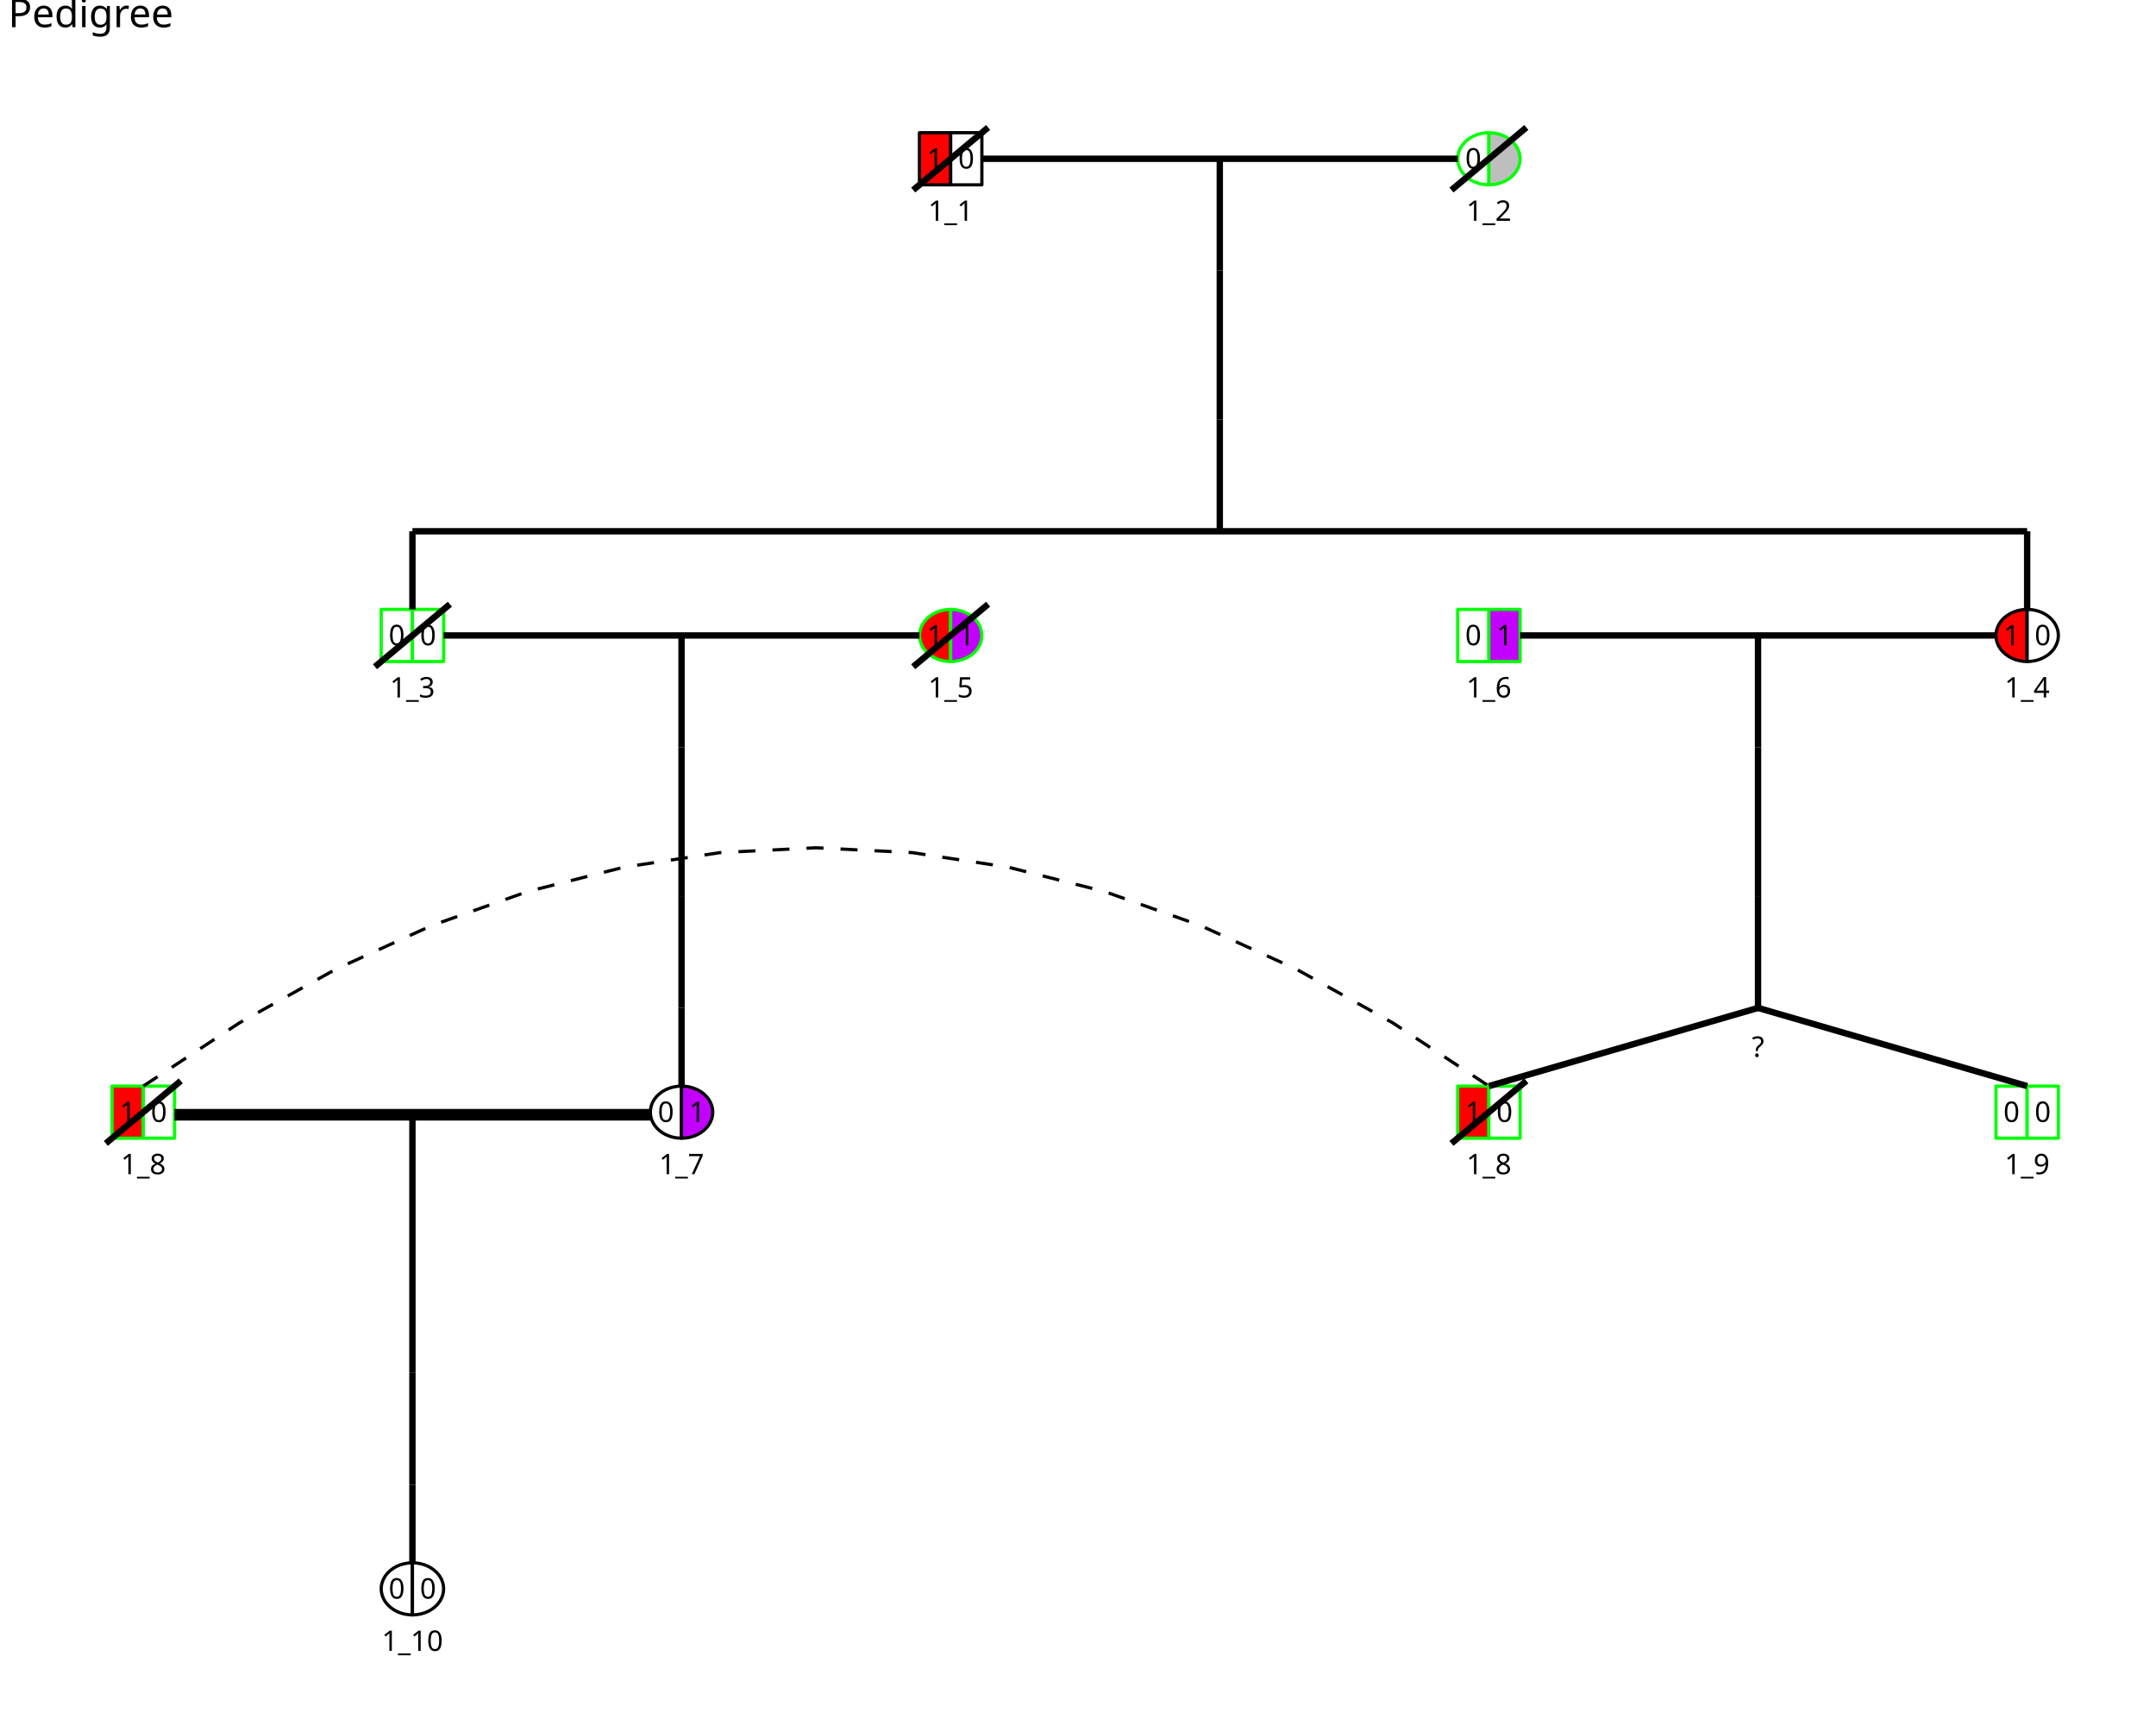
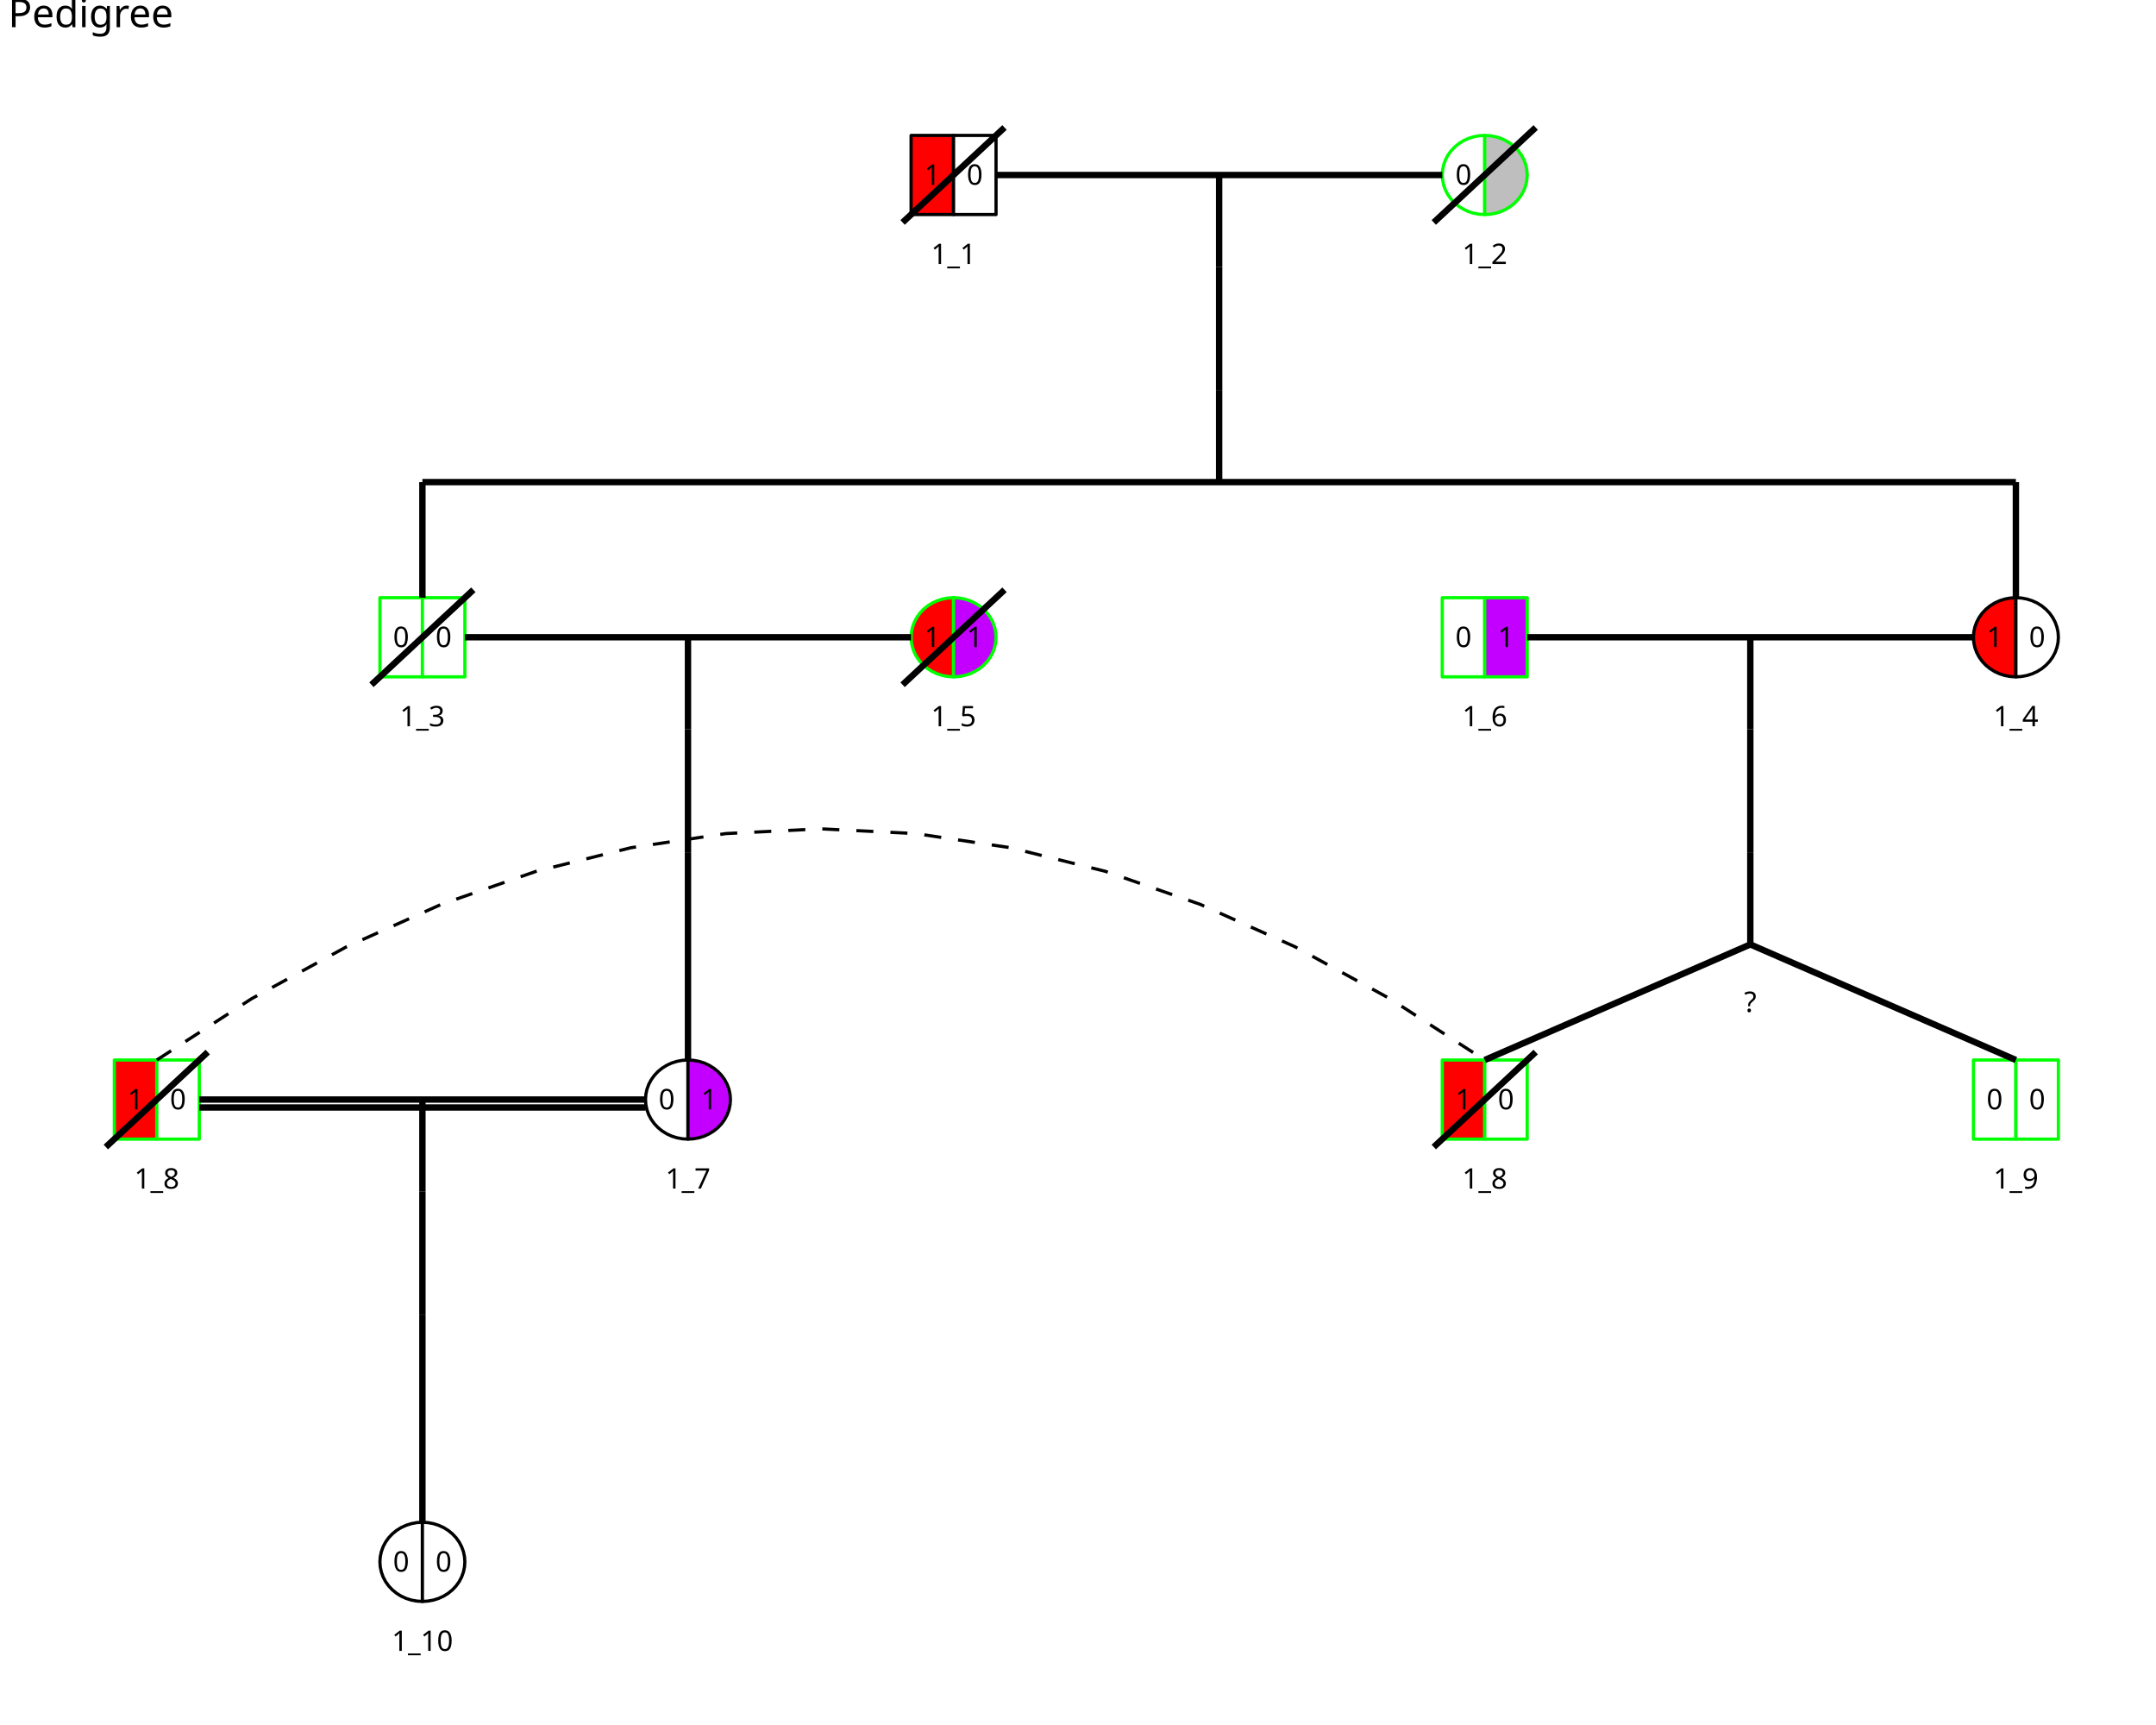
<svg xmlns="http://www.w3.org/2000/svg" class="svglite" data-engine-version="2.0" width="720.00pt" height="576.00pt" viewBox="0 0 720.00 576.00">
  <defs>
    <style type="text/css">
    .svglite line, .svglite polyline, .svglite polygon, .svglite path, .svglite rect, .svglite circle {
      fill: none;
      stroke: #000000;
      stroke-linecap: round;
      stroke-linejoin: round;
      stroke-miterlimit: 10.00;
    }
  </style>
  </defs>
  <rect width="100%" height="100%" style="stroke: none; fill: #FFFFFF;" />
  <defs>
    <clipPath id="cpMC4wMHw3MjAuMDB8MC4wMHw1NzYuMDA=">
      <rect x="0.00" y="0.00" width="720.00" height="576.00" />
    </clipPath>
  </defs>
  <g clip-path="url(#cpMC4wMHw3MjAuMDB8MC4wMHw1NzYuMDA=)">
    <rect x="0.00" y="0.00" width="720.00" height="576.00" style="stroke-width: 1.07; stroke: #FFFFFF; fill: #FFFFFF;" />
  </g>
  <defs>
    <clipPath id="cpMi43NHw3MjAuMDB8MTcuMzB8NTczLjI2">
      <rect x="2.74" y="17.30" width="717.26" height="555.96" />
    </clipPath>
  </defs>
  <g clip-path="url(#cpMi43NHw3MjAuMDB8MTcuMzB8NTczLjI2)">
    <rect x="2.74" y="17.30" width="717.26" height="555.96" style="stroke-width: 1.07; stroke: none;" />
-     <polygon points="317.48,53.02 317.48,44.31 307.05,44.31 307.05,61.72 317.48,61.72 " style="stroke-width: 1.07; stroke-linecap: butt; fill: #FF0000;" />
-     <polygon points="137.73,212.19 137.73,203.49 127.30,203.49 127.30,220.89 137.73,220.89 " style="stroke-width: 1.07; stroke: #00FF00; stroke-linecap: butt; fill: #FFFFFF;" />
-     <polygon points="47.85,371.36 47.85,362.66 37.43,362.66 37.43,380.06 47.85,380.06 " style="stroke-width: 1.07; stroke: #00FF00; stroke-linecap: butt; fill: #FF0000;" />
-     <polygon points="137.73,530.54 137.73,521.84 136.37,521.91 135.03,522.14 133.74,522.50 132.51,523.00 131.38,523.64 130.36,524.39 129.46,525.24 128.70,526.19 128.10,527.21 127.66,528.29 127.39,529.40 127.30,530.54 127.39,531.67 127.66,532.79 128.10,533.87 128.70,534.89 129.46,535.84 130.36,536.69 131.38,537.44 132.51,538.07 133.74,538.58 135.03,538.94 136.37,539.16 137.73,539.24 " style="stroke-width: 1.07; stroke-linecap: butt; fill: #FFFFFF;" />
-     <polygon points="497.22,53.02 497.22,44.31 495.86,44.39 494.53,44.61 493.23,44.98 492.01,45.48 490.88,46.11 489.85,46.86 488.95,47.72 488.20,48.66 487.59,49.69 487.15,50.76 486.89,51.88 486.80,53.02 486.89,54.15 487.15,55.27 487.59,56.34 488.20,57.37 488.95,58.31 489.85,59.17 490.88,59.92 492.01,60.55 493.23,61.05 494.53,61.42 495.86,61.64 497.22,61.72 " style="stroke-width: 1.07; stroke: #00FF00; stroke-linecap: butt; fill: #FFFFFF;" />
-     <polygon points="317.48,212.19 317.48,203.49 316.11,203.56 314.78,203.79 313.49,204.15 312.26,204.66 311.13,205.29 310.10,206.04 309.20,206.89 308.45,207.84 307.84,208.86 307.41,209.94 307.14,211.05 307.05,212.19 307.14,213.33 307.41,214.44 307.84,215.52 308.45,216.54 309.20,217.49 310.10,218.34 311.13,219.09 312.26,219.72 313.49,220.23 314.78,220.59 316.11,220.82 317.48,220.89 " style="stroke-width: 1.07; stroke: #00FF00; stroke-linecap: butt; fill: #FF0000;" />
-     <polygon points="227.60,371.36 227.60,362.66 226.24,362.74 224.90,362.96 223.61,363.33 222.39,363.83 221.25,364.46 220.23,365.21 219.33,366.07 218.57,367.01 217.97,368.03 217.53,369.11 217.27,370.23 217.18,371.36 217.27,372.50 217.53,373.62 217.97,374.69 218.57,375.71 219.33,376.66 220.23,377.52 221.25,378.27 222.39,378.90 223.61,379.40 224.90,379.77 226.24,379.99 227.60,380.06 " style="stroke-width: 1.07; stroke-linecap: butt; fill: #FFFFFF;" />
-     <polygon points="497.22,212.19 497.22,203.49 486.80,203.49 486.80,220.89 497.22,220.89 " style="stroke-width: 1.07; stroke: #00FF00; stroke-linecap: butt; fill: #FFFFFF;" />
-     <polygon points="497.22,371.36 497.22,362.66 486.80,362.66 486.80,380.06 497.22,380.06 " style="stroke-width: 1.07; stroke: #00FF00; stroke-linecap: butt; fill: #FF0000;" />
-     <polygon points="676.97,212.19 676.97,203.49 675.61,203.56 674.27,203.79 672.98,204.15 671.76,204.66 670.63,205.29 669.60,206.04 668.70,206.89 667.94,207.84 667.34,208.86 666.90,209.94 666.64,211.05 666.55,212.19 666.64,213.33 666.90,214.44 667.34,215.52 667.94,216.54 668.70,217.49 669.60,218.34 670.63,219.09 671.76,219.72 672.98,220.23 674.27,220.59 675.61,220.82 676.97,220.89 " style="stroke-width: 1.07; stroke-linecap: butt; fill: #FF0000;" />
-     <polygon points="676.97,371.36 676.97,362.66 666.55,362.66 666.55,380.06 676.97,380.06 " style="stroke-width: 1.07; stroke: #00FF00; stroke-linecap: butt; fill: #FFFFFF;" />
-     <polygon points="317.48,53.02 317.48,61.72 327.90,61.72 327.90,44.31 317.48,44.31 " style="stroke-width: 1.07; stroke-linecap: butt; fill: #FFFFFF;" />
-     <polygon points="137.73,212.19 137.73,220.89 148.15,220.89 148.15,203.49 137.73,203.49 " style="stroke-width: 1.07; stroke: #00FF00; stroke-linecap: butt; fill: #FFFFFF;" />
-     <polygon points="47.85,371.36 47.85,380.06 58.28,380.06 58.28,362.66 47.85,362.66 " style="stroke-width: 1.07; stroke: #00FF00; stroke-linecap: butt; fill: #FFFFFF;" />
-     <polygon points="137.73,530.54 137.73,539.24 139.09,539.16 140.43,538.94 141.72,538.58 142.94,538.07 144.07,537.44 145.10,536.69 146.00,535.84 146.76,534.89 147.36,533.87 147.80,532.79 148.06,531.67 148.15,530.54 148.06,529.40 147.80,528.29 147.36,527.21 146.76,526.19 146.00,525.24 145.10,524.39 144.07,523.64 142.94,523.00 141.72,522.50 140.43,522.14 139.09,521.91 137.73,521.84 " style="stroke-width: 1.07; stroke-linecap: butt; fill: #FFFFFF;" />
-     <polygon points="497.22,53.02 497.22,61.72 498.58,61.64 499.92,61.42 501.21,61.05 502.44,60.55 503.57,59.92 504.60,59.17 505.49,58.31 506.25,57.37 506.86,56.34 507.29,55.27 507.56,54.15 507.65,53.02 507.56,51.88 507.29,50.76 506.86,49.69 506.25,48.66 505.49,47.72 504.60,46.86 503.57,46.11 502.44,45.48 501.21,44.98 499.92,44.61 498.58,44.39 497.22,44.31 " style="stroke-width: 1.07; stroke: #00FF00; stroke-linecap: butt; fill: #BEBEBE;" />
-     <polygon points="317.48,212.19 317.48,220.89 318.84,220.82 320.17,220.59 321.46,220.23 322.69,219.72 323.82,219.09 324.85,218.34 325.75,217.49 326.50,216.54 327.11,215.52 327.55,214.44 327.81,213.33 327.90,212.19 327.81,211.05 327.55,209.94 327.11,208.86 326.50,207.84 325.75,206.89 324.85,206.04 323.82,205.29 322.69,204.66 321.46,204.15 320.17,203.79 318.84,203.56 317.48,203.49 " style="stroke-width: 1.07; stroke: #00FF00; stroke-linecap: butt; fill: #C300FF;" />
-     <polygon points="227.60,371.36 227.60,380.06 228.96,379.99 230.30,379.77 231.59,379.40 232.81,378.90 233.95,378.27 234.97,377.52 235.87,376.66 236.63,375.71 237.23,374.69 237.67,373.62 237.94,372.50 238.03,371.36 237.94,370.23 237.67,369.11 237.23,368.03 236.63,367.01 235.87,366.07 234.97,365.21 233.95,364.46 232.81,363.83 231.59,363.33 230.30,362.96 228.96,362.74 227.60,362.66 " style="stroke-width: 1.07; stroke-linecap: butt; fill: #C300FF;" />
-     <polygon points="497.22,212.19 497.22,220.89 507.65,220.89 507.65,203.49 497.22,203.49 " style="stroke-width: 1.07; stroke: #00FF00; stroke-linecap: butt; fill: #C300FF;" />
-     <polygon points="497.22,371.36 497.22,380.06 507.65,380.06 507.65,362.66 497.22,362.66 " style="stroke-width: 1.07; stroke: #00FF00; stroke-linecap: butt; fill: #FFFFFF;" />
-     <polygon points="676.97,212.19 676.97,220.89 678.33,220.82 679.67,220.59 680.96,220.23 682.18,219.72 683.32,219.09 684.34,218.34 685.24,217.49 686.00,216.54 686.60,215.52 687.04,214.44 687.31,213.33 687.40,212.19 687.31,211.05 687.04,209.94 686.60,208.86 686.00,207.84 685.24,206.89 684.34,206.04 683.32,205.29 682.18,204.66 680.96,204.15 679.67,203.79 678.33,203.56 676.97,203.49 " style="stroke-width: 1.07; stroke-linecap: butt; fill: #FFFFFF;" />
-     <polygon points="676.97,371.36 676.97,380.06 687.40,380.06 687.40,362.66 676.97,362.66 " style="stroke-width: 1.07; stroke: #00FF00; stroke-linecap: butt; fill: #FFFFFF;" />
-     <text x="312.26" y="56.28" text-anchor="middle" style="font-size: 9.48px; font-family: sans;" textLength="5.28px" lengthAdjust="spacingAndGlyphs">1</text>
-     <text x="132.51" y="215.45" text-anchor="middle" style="font-size: 9.48px; font-family: sans;" textLength="5.28px" lengthAdjust="spacingAndGlyphs">0</text>
-     <text x="42.64" y="374.63" text-anchor="middle" style="font-size: 9.48px; font-family: sans;" textLength="5.28px" lengthAdjust="spacingAndGlyphs">1</text>
-     <text x="132.51" y="533.80" text-anchor="middle" style="font-size: 9.48px; font-family: sans;" textLength="5.28px" lengthAdjust="spacingAndGlyphs">0</text>
-     <text x="492.01" y="56.28" text-anchor="middle" style="font-size: 9.48px; font-family: sans;" textLength="5.28px" lengthAdjust="spacingAndGlyphs">0</text>
-     <text x="312.26" y="215.45" text-anchor="middle" style="font-size: 9.48px; font-family: sans;" textLength="5.28px" lengthAdjust="spacingAndGlyphs">1</text>
-     <text x="222.39" y="374.63" text-anchor="middle" style="font-size: 9.48px; font-family: sans;" textLength="5.28px" lengthAdjust="spacingAndGlyphs">0</text>
-     <text x="492.01" y="215.45" text-anchor="middle" style="font-size: 9.48px; font-family: sans;" textLength="5.28px" lengthAdjust="spacingAndGlyphs">0</text>
-     <text x="492.01" y="374.63" text-anchor="middle" style="font-size: 9.48px; font-family: sans;" textLength="5.28px" lengthAdjust="spacingAndGlyphs">1</text>
-     <text x="671.76" y="215.45" text-anchor="middle" style="font-size: 9.48px; font-family: sans;" textLength="5.28px" lengthAdjust="spacingAndGlyphs">1</text>
-     <text x="671.76" y="374.63" text-anchor="middle" style="font-size: 9.48px; font-family: sans;" textLength="5.28px" lengthAdjust="spacingAndGlyphs">0</text>
-     <text x="322.69" y="56.28" text-anchor="middle" style="font-size: 9.48px; font-family: sans;" textLength="5.28px" lengthAdjust="spacingAndGlyphs">0</text>
-     <text x="142.94" y="215.45" text-anchor="middle" style="font-size: 9.48px; font-family: sans;" textLength="5.28px" lengthAdjust="spacingAndGlyphs">0</text>
-     <text x="53.07" y="374.63" text-anchor="middle" style="font-size: 9.48px; font-family: sans;" textLength="5.28px" lengthAdjust="spacingAndGlyphs">0</text>
-     <text x="142.94" y="533.80" text-anchor="middle" style="font-size: 9.48px; font-family: sans;" textLength="5.28px" lengthAdjust="spacingAndGlyphs">0</text>
-     <text x="322.69" y="215.45" text-anchor="middle" style="font-size: 9.48px; font-family: sans;" textLength="5.28px" lengthAdjust="spacingAndGlyphs">1</text>
-     <text x="232.81" y="374.63" text-anchor="middle" style="font-size: 9.48px; font-family: sans;" textLength="5.28px" lengthAdjust="spacingAndGlyphs">1</text>
-     <text x="502.44" y="215.45" text-anchor="middle" style="font-size: 9.48px; font-family: sans;" textLength="5.28px" lengthAdjust="spacingAndGlyphs">1</text>
-     <text x="502.44" y="374.63" text-anchor="middle" style="font-size: 9.48px; font-family: sans;" textLength="5.28px" lengthAdjust="spacingAndGlyphs">0</text>
-     <text x="682.18" y="215.45" text-anchor="middle" style="font-size: 9.48px; font-family: sans;" textLength="5.28px" lengthAdjust="spacingAndGlyphs">0</text>
-     <text x="682.18" y="374.63" text-anchor="middle" style="font-size: 9.48px; font-family: sans;" textLength="5.28px" lengthAdjust="spacingAndGlyphs">0</text>
-     <text x="317.48" y="73.73" text-anchor="middle" style="font-size: 9.48px; font-family: sans;" textLength="15.83px" lengthAdjust="spacingAndGlyphs">1_1</text>
-     <text x="137.73" y="232.90" text-anchor="middle" style="font-size: 9.48px; font-family: sans;" textLength="15.83px" lengthAdjust="spacingAndGlyphs">1_3</text>
-     <text x="47.85" y="392.08" text-anchor="middle" style="font-size: 9.48px; font-family: sans;" textLength="15.83px" lengthAdjust="spacingAndGlyphs">1_8</text>
-     <text x="137.73" y="551.25" text-anchor="middle" style="font-size: 9.48px; font-family: sans;" textLength="21.10px" lengthAdjust="spacingAndGlyphs">1_10</text>
-     <text x="497.22" y="73.73" text-anchor="middle" style="font-size: 9.48px; font-family: sans;" textLength="15.83px" lengthAdjust="spacingAndGlyphs">1_2</text>
-     <text x="317.48" y="232.90" text-anchor="middle" style="font-size: 9.48px; font-family: sans;" textLength="15.83px" lengthAdjust="spacingAndGlyphs">1_5</text>
-     <text x="227.60" y="392.08" text-anchor="middle" style="font-size: 9.48px; font-family: sans;" textLength="15.83px" lengthAdjust="spacingAndGlyphs">1_7</text>
-     <text x="497.22" y="232.90" text-anchor="middle" style="font-size: 9.48px; font-family: sans;" textLength="15.83px" lengthAdjust="spacingAndGlyphs">1_6</text>
-     <text x="497.22" y="392.08" text-anchor="middle" style="font-size: 9.48px; font-family: sans;" textLength="15.83px" lengthAdjust="spacingAndGlyphs">1_8</text>
-     <text x="676.97" y="232.90" text-anchor="middle" style="font-size: 9.48px; font-family: sans;" textLength="15.83px" lengthAdjust="spacingAndGlyphs">1_4</text>
-     <text x="676.97" y="392.08" text-anchor="middle" style="font-size: 9.48px; font-family: sans;" textLength="15.83px" lengthAdjust="spacingAndGlyphs">1_9</text>
-     <text x="587.10" y="352.88" text-anchor="middle" style="font-size: 9.48px; font-family: sans;" textLength="5.28px" lengthAdjust="spacingAndGlyphs">?</text>
-     <line x1="304.96" y1="63.46" x2="329.99" y2="42.57" style="stroke-width: 2.13; stroke-linecap: butt;" />
-     <line x1="125.22" y1="222.63" x2="150.24" y2="201.75" style="stroke-width: 2.13; stroke-linecap: butt;" />
-     <line x1="35.34" y1="381.80" x2="60.36" y2="360.92" style="stroke-width: 2.13; stroke-linecap: butt;" />
-     <line x1="484.71" y1="63.46" x2="509.73" y2="42.57" style="stroke-width: 2.13; stroke-linecap: butt;" />
-     <line x1="304.96" y1="222.63" x2="329.99" y2="201.75" style="stroke-width: 2.13; stroke-linecap: butt;" />
-     <line x1="484.71" y1="381.80" x2="509.73" y2="360.92" style="stroke-width: 2.13; stroke-linecap: butt;" />
-     <line x1="327.90" y1="53.02" x2="486.80" y2="53.02" style="stroke-width: 2.13; stroke-linecap: butt;" />
-     <line x1="148.15" y1="212.19" x2="307.05" y2="212.19" style="stroke-width: 2.13; stroke-linecap: butt;" />
-     <line x1="58.28" y1="371.36" x2="217.18" y2="371.36" style="stroke-width: 2.13; stroke-linecap: butt;" />
-     <line x1="507.65" y1="212.19" x2="666.55" y2="212.19" style="stroke-width: 2.13; stroke-linecap: butt;" />
-     <line x1="58.28" y1="373.10" x2="217.18" y2="373.10" style="stroke-width: 2.13; stroke-linecap: butt;" />
-     <line x1="137.73" y1="203.49" x2="137.73" y2="177.39" style="stroke-width: 2.13; stroke-linecap: butt;" />
-     <line x1="676.97" y1="203.49" x2="676.97" y2="177.39" style="stroke-width: 2.13; stroke-linecap: butt;" />
-     <line x1="137.73" y1="177.39" x2="676.97" y2="177.39" style="stroke-width: 2.13; stroke-linecap: butt;" />
-     <line x1="407.35" y1="177.39" x2="407.35" y2="140.08" style="stroke-width: 2.13; stroke-linecap: butt;" />
-     <line x1="407.35" y1="140.08" x2="407.35" y2="90.33" style="stroke-width: 2.13; stroke-linecap: butt;" />
-     <line x1="407.35" y1="90.33" x2="407.35" y2="53.02" style="stroke-width: 2.13; stroke-linecap: butt;" />
-     <line x1="227.60" y1="362.66" x2="227.60" y2="336.56" style="stroke-width: 2.13; stroke-linecap: butt;" />
-     <line x1="227.60" y1="336.56" x2="227.60" y2="336.56" style="stroke-width: 2.13; stroke-linecap: butt;" />
-     <line x1="227.60" y1="336.56" x2="227.60" y2="299.25" style="stroke-width: 2.13; stroke-linecap: butt;" />
-     <line x1="227.60" y1="299.25" x2="227.60" y2="249.50" style="stroke-width: 2.13; stroke-linecap: butt;" />
-     <line x1="227.60" y1="249.50" x2="227.60" y2="212.19" style="stroke-width: 2.13; stroke-linecap: butt;" />
-     <line x1="497.22" y1="362.66" x2="587.10" y2="336.56" style="stroke-width: 2.13; stroke-linecap: butt;" />
-     <line x1="676.97" y1="362.66" x2="587.10" y2="336.56" style="stroke-width: 2.13; stroke-linecap: butt;" />
-     <line x1="587.10" y1="336.56" x2="587.10" y2="336.56" style="stroke-width: 2.13; stroke-linecap: butt;" />
-     <line x1="587.10" y1="336.56" x2="587.10" y2="299.25" style="stroke-width: 2.13; stroke-linecap: butt;" />
-     <line x1="587.10" y1="299.25" x2="587.10" y2="249.50" style="stroke-width: 2.13; stroke-linecap: butt;" />
-     <line x1="587.10" y1="249.50" x2="587.10" y2="212.19" style="stroke-width: 2.13; stroke-linecap: butt;" />
-     <line x1="137.73" y1="521.84" x2="137.73" y2="495.74" style="stroke-width: 2.13; stroke-linecap: butt;" />
-     <line x1="137.73" y1="495.74" x2="137.73" y2="495.74" style="stroke-width: 2.13; stroke-linecap: butt;" />
-     <line x1="137.73" y1="495.74" x2="137.73" y2="458.43" style="stroke-width: 2.13; stroke-linecap: butt;" />
-     <line x1="137.73" y1="458.43" x2="137.73" y2="408.68" style="stroke-width: 2.13; stroke-linecap: butt;" />
-     <line x1="137.73" y1="408.68" x2="137.73" y2="371.36" style="stroke-width: 2.13; stroke-linecap: butt;" />
-     <polyline points="47.85,362.66 79.95,341.55 112.05,323.68 144.15,309.06 176.24,297.69 208.34,289.57 240.44,284.70 272.54,283.08 304.64,284.70 336.73,289.57 368.83,297.69 400.93,309.06 433.03,323.68 465.13,341.55 497.22,362.66 " style="stroke-width: 1.07; stroke-dasharray: 5.69,5.69; stroke-linecap: butt;" />
+     <polygon points="318.44,58.43 318.44,45.22 304.26,45.22 304.26,71.64 318.44,71.64 " style="stroke-width: 1.07; stroke-linecap: butt; fill: #FF0000;" />
+     <polygon points="141.06,212.79 141.06,199.58 126.87,199.58 126.87,226.01 141.06,226.01 " style="stroke-width: 1.07; stroke: #00FF00; stroke-linecap: butt; fill: #FFFFFF;" />
+     <polygon points="52.36,367.16 52.36,353.95 38.18,353.95 38.18,380.37 52.36,380.37 " style="stroke-width: 1.07; stroke: #00FF00; stroke-linecap: butt; fill: #FF0000;" />
+     <polygon points="141.06,521.52 141.06,508.31 139.20,508.42 137.38,508.76 135.63,509.32 133.96,510.08 132.42,511.04 131.03,512.18 129.80,513.48 128.77,514.92 127.95,516.47 127.36,518.10 126.99,519.80 126.87,521.52 126.99,523.25 127.36,524.94 127.95,526.58 128.77,528.13 129.80,529.57 131.03,530.87 132.42,532.01 133.96,532.97 135.63,533.73 137.38,534.29 139.20,534.62 141.06,534.74 " style="stroke-width: 1.07; stroke-linecap: butt; fill: #FFFFFF;" />
+     <polygon points="495.83,58.43 495.83,45.22 493.98,45.33 492.16,45.67 490.40,46.22 488.74,46.99 487.19,47.95 485.80,49.09 484.57,50.39 483.54,51.82 482.72,53.37 482.13,55.01 481.77,56.70 481.64,58.43 481.77,60.15 482.13,61.85 482.72,63.49 483.54,65.04 484.57,66.47 485.80,67.77 487.19,68.91 488.74,69.87 490.40,70.64 492.16,71.19 493.98,71.53 495.83,71.64 " style="stroke-width: 1.07; stroke: #00FF00; stroke-linecap: butt; fill: #FFFFFF;" />
+     <polygon points="318.44,212.79 318.44,199.58 316.59,199.69 314.77,200.03 313.01,200.59 311.35,201.35 309.81,202.31 308.41,203.45 307.19,204.75 306.16,206.19 305.34,207.74 304.74,209.37 304.38,211.07 304.26,212.79 304.38,214.52 304.74,216.21 305.34,217.85 306.16,219.40 307.19,220.84 308.41,222.14 309.81,223.28 311.35,224.24 313.01,225.00 314.77,225.56 316.59,225.89 318.44,226.01 " style="stroke-width: 1.07; stroke: #00FF00; stroke-linecap: butt; fill: #FF0000;" />
+     <polygon points="229.75,367.16 229.75,353.95 227.90,354.06 226.08,354.40 224.32,354.95 222.66,355.72 221.11,356.68 219.72,357.82 218.50,359.12 217.47,360.55 216.64,362.10 216.05,363.74 215.69,365.43 215.57,367.16 215.69,368.88 216.05,370.58 216.64,372.22 217.47,373.77 218.50,375.20 219.72,376.50 221.11,377.64 222.66,378.60 224.32,379.37 226.08,379.92 227.90,380.26 229.75,380.37 " style="stroke-width: 1.07; stroke-linecap: butt; fill: #FFFFFF;" />
+     <polygon points="495.83,212.79 495.83,199.58 481.64,199.58 481.64,226.01 495.83,226.01 " style="stroke-width: 1.07; stroke: #00FF00; stroke-linecap: butt; fill: #FFFFFF;" />
+     <polygon points="495.83,367.16 495.83,353.95 481.64,353.95 481.64,380.37 495.83,380.37 " style="stroke-width: 1.07; stroke: #00FF00; stroke-linecap: butt; fill: #FF0000;" />
+     <polygon points="673.21,212.79 673.21,199.58 671.36,199.69 669.54,200.03 667.79,200.59 666.12,201.35 664.58,202.31 663.18,203.45 661.96,204.75 660.93,206.19 660.11,207.74 659.51,209.37 659.15,211.07 659.03,212.79 659.15,214.52 659.51,216.21 660.11,217.85 660.93,219.40 661.96,220.84 663.18,222.14 664.58,223.28 666.12,224.24 667.79,225.00 669.54,225.56 671.36,225.89 673.21,226.01 " style="stroke-width: 1.07; stroke-linecap: butt; fill: #FF0000;" />
+     <polygon points="673.21,367.16 673.21,353.95 659.03,353.95 659.03,380.37 673.21,380.37 " style="stroke-width: 1.07; stroke: #00FF00; stroke-linecap: butt; fill: #FFFFFF;" />
+     <polygon points="318.44,58.43 318.44,71.64 332.63,71.64 332.63,45.22 318.44,45.22 " style="stroke-width: 1.07; stroke-linecap: butt; fill: #FFFFFF;" />
+     <polygon points="141.06,212.79 141.06,226.01 155.24,226.01 155.24,199.58 141.06,199.58 " style="stroke-width: 1.07; stroke: #00FF00; stroke-linecap: butt; fill: #FFFFFF;" />
+     <polygon points="52.36,367.16 52.36,380.37 66.55,380.37 66.55,353.95 52.36,353.95 " style="stroke-width: 1.07; stroke: #00FF00; stroke-linecap: butt; fill: #FFFFFF;" />
+     <polygon points="141.06,521.52 141.06,534.74 142.91,534.62 144.73,534.29 146.48,533.73 148.15,532.97 149.69,532.01 151.09,530.87 152.31,529.57 153.34,528.13 154.16,526.58 154.76,524.94 155.12,523.25 155.24,521.52 155.12,519.80 154.76,518.10 154.16,516.47 153.34,514.92 152.31,513.48 151.09,512.18 149.69,511.04 148.15,510.08 146.48,509.32 144.73,508.76 142.91,508.42 141.06,508.31 " style="stroke-width: 1.07; stroke-linecap: butt; fill: #FFFFFF;" />
+     <polygon points="495.83,58.43 495.83,71.64 497.68,71.53 499.50,71.19 501.26,70.64 502.92,69.87 504.46,68.91 505.86,67.77 507.08,66.47 508.11,65.04 508.93,63.49 509.53,61.85 509.89,60.15 510.01,58.43 509.89,56.70 509.53,55.01 508.93,53.37 508.11,51.82 507.08,50.39 505.86,49.09 504.46,47.95 502.92,46.99 501.26,46.22 499.50,45.67 497.68,45.33 495.83,45.22 " style="stroke-width: 1.07; stroke: #00FF00; stroke-linecap: butt; fill: #BEBEBE;" />
+     <polygon points="318.44,212.79 318.44,226.01 320.29,225.89 322.11,225.56 323.87,225.00 325.53,224.24 327.08,223.28 328.47,222.14 329.69,220.84 330.73,219.40 331.55,217.85 332.14,216.21 332.50,214.52 332.63,212.79 332.50,211.07 332.14,209.37 331.55,207.74 330.73,206.19 329.69,204.75 328.47,203.45 327.08,202.31 325.53,201.35 323.87,200.59 322.11,200.03 320.29,199.69 318.44,199.58 " style="stroke-width: 1.07; stroke: #00FF00; stroke-linecap: butt; fill: #C300FF;" />
+     <polygon points="229.75,367.16 229.75,380.37 231.60,380.26 233.42,379.92 235.18,379.37 236.84,378.60 238.38,377.64 239.78,376.50 241.00,375.20 242.03,373.77 242.85,372.22 243.45,370.58 243.81,368.88 243.93,367.16 243.81,365.43 243.45,363.74 242.85,362.10 242.03,360.55 241.00,359.12 239.78,357.82 238.38,356.68 236.84,355.72 235.18,354.95 233.42,354.40 231.60,354.06 229.75,353.95 " style="stroke-width: 1.07; stroke-linecap: butt; fill: #C300FF;" />
+     <polygon points="495.83,212.79 495.83,226.01 510.01,226.01 510.01,199.58 495.83,199.58 " style="stroke-width: 1.07; stroke: #00FF00; stroke-linecap: butt; fill: #C300FF;" />
+     <polygon points="495.83,367.16 495.83,380.37 510.01,380.37 510.01,353.95 495.83,353.95 " style="stroke-width: 1.07; stroke: #00FF00; stroke-linecap: butt; fill: #FFFFFF;" />
+     <polygon points="673.21,212.79 673.21,226.01 675.06,225.89 676.88,225.56 678.64,225.00 680.31,224.24 681.85,223.28 683.24,222.14 684.47,220.84 685.50,219.40 686.32,217.85 686.91,216.21 687.28,214.52 687.40,212.79 687.28,211.07 686.91,209.37 686.32,207.74 685.50,206.19 684.47,204.75 683.24,203.45 681.85,202.31 680.31,201.35 678.64,200.59 676.88,200.03 675.06,199.69 673.21,199.58 " style="stroke-width: 1.07; stroke-linecap: butt; fill: #FFFFFF;" />
+     <polygon points="673.21,367.16 673.21,380.37 687.40,380.37 687.40,353.95 673.21,353.95 " style="stroke-width: 1.07; stroke: #00FF00; stroke-linecap: butt; fill: #FFFFFF;" />
+     <text x="311.35" y="61.69" text-anchor="middle" style="font-size: 9.48px; font-family: sans;" textLength="5.28px" lengthAdjust="spacingAndGlyphs">1</text>
+     <text x="133.96" y="216.06" text-anchor="middle" style="font-size: 9.48px; font-family: sans;" textLength="5.28px" lengthAdjust="spacingAndGlyphs">0</text>
+     <text x="45.27" y="370.42" text-anchor="middle" style="font-size: 9.48px; font-family: sans;" textLength="5.28px" lengthAdjust="spacingAndGlyphs">1</text>
+     <text x="133.96" y="524.79" text-anchor="middle" style="font-size: 9.48px; font-family: sans;" textLength="5.28px" lengthAdjust="spacingAndGlyphs">0</text>
+     <text x="488.74" y="61.69" text-anchor="middle" style="font-size: 9.48px; font-family: sans;" textLength="5.28px" lengthAdjust="spacingAndGlyphs">0</text>
+     <text x="311.35" y="216.06" text-anchor="middle" style="font-size: 9.48px; font-family: sans;" textLength="5.28px" lengthAdjust="spacingAndGlyphs">1</text>
+     <text x="222.66" y="370.42" text-anchor="middle" style="font-size: 9.48px; font-family: sans;" textLength="5.28px" lengthAdjust="spacingAndGlyphs">0</text>
+     <text x="488.74" y="216.06" text-anchor="middle" style="font-size: 9.48px; font-family: sans;" textLength="5.28px" lengthAdjust="spacingAndGlyphs">0</text>
+     <text x="488.74" y="370.42" text-anchor="middle" style="font-size: 9.48px; font-family: sans;" textLength="5.28px" lengthAdjust="spacingAndGlyphs">1</text>
+     <text x="666.12" y="216.06" text-anchor="middle" style="font-size: 9.48px; font-family: sans;" textLength="5.28px" lengthAdjust="spacingAndGlyphs">1</text>
+     <text x="666.12" y="370.42" text-anchor="middle" style="font-size: 9.48px; font-family: sans;" textLength="5.28px" lengthAdjust="spacingAndGlyphs">0</text>
+     <text x="325.53" y="61.69" text-anchor="middle" style="font-size: 9.48px; font-family: sans;" textLength="5.28px" lengthAdjust="spacingAndGlyphs">0</text>
+     <text x="148.15" y="216.06" text-anchor="middle" style="font-size: 9.48px; font-family: sans;" textLength="5.28px" lengthAdjust="spacingAndGlyphs">0</text>
+     <text x="59.45" y="370.42" text-anchor="middle" style="font-size: 9.48px; font-family: sans;" textLength="5.28px" lengthAdjust="spacingAndGlyphs">0</text>
+     <text x="148.15" y="524.79" text-anchor="middle" style="font-size: 9.48px; font-family: sans;" textLength="5.28px" lengthAdjust="spacingAndGlyphs">0</text>
+     <text x="325.53" y="216.06" text-anchor="middle" style="font-size: 9.48px; font-family: sans;" textLength="5.28px" lengthAdjust="spacingAndGlyphs">1</text>
+     <text x="236.84" y="370.42" text-anchor="middle" style="font-size: 9.48px; font-family: sans;" textLength="5.28px" lengthAdjust="spacingAndGlyphs">1</text>
+     <text x="502.92" y="216.06" text-anchor="middle" style="font-size: 9.48px; font-family: sans;" textLength="5.28px" lengthAdjust="spacingAndGlyphs">1</text>
+     <text x="502.92" y="370.42" text-anchor="middle" style="font-size: 9.48px; font-family: sans;" textLength="5.28px" lengthAdjust="spacingAndGlyphs">0</text>
+     <text x="680.31" y="216.06" text-anchor="middle" style="font-size: 9.48px; font-family: sans;" textLength="5.28px" lengthAdjust="spacingAndGlyphs">0</text>
+     <text x="680.31" y="370.42" text-anchor="middle" style="font-size: 9.48px; font-family: sans;" textLength="5.28px" lengthAdjust="spacingAndGlyphs">0</text>
+     <text x="318.44" y="88.16" text-anchor="middle" style="font-size: 9.48px; font-family: sans;" textLength="15.83px" lengthAdjust="spacingAndGlyphs">1_1</text>
+     <text x="141.06" y="242.52" text-anchor="middle" style="font-size: 9.48px; font-family: sans;" textLength="15.83px" lengthAdjust="spacingAndGlyphs">1_3</text>
+     <text x="52.36" y="396.89" text-anchor="middle" style="font-size: 9.48px; font-family: sans;" textLength="15.83px" lengthAdjust="spacingAndGlyphs">1_8</text>
+     <text x="141.06" y="551.25" text-anchor="middle" style="font-size: 9.48px; font-family: sans;" textLength="21.10px" lengthAdjust="spacingAndGlyphs">1_10</text>
+     <text x="495.83" y="88.16" text-anchor="middle" style="font-size: 9.48px; font-family: sans;" textLength="15.83px" lengthAdjust="spacingAndGlyphs">1_2</text>
+     <text x="318.44" y="242.52" text-anchor="middle" style="font-size: 9.48px; font-family: sans;" textLength="15.83px" lengthAdjust="spacingAndGlyphs">1_5</text>
+     <text x="229.75" y="396.89" text-anchor="middle" style="font-size: 9.48px; font-family: sans;" textLength="15.83px" lengthAdjust="spacingAndGlyphs">1_7</text>
+     <text x="495.83" y="242.52" text-anchor="middle" style="font-size: 9.48px; font-family: sans;" textLength="15.83px" lengthAdjust="spacingAndGlyphs">1_6</text>
+     <text x="495.83" y="396.89" text-anchor="middle" style="font-size: 9.48px; font-family: sans;" textLength="15.83px" lengthAdjust="spacingAndGlyphs">1_8</text>
+     <text x="673.21" y="242.52" text-anchor="middle" style="font-size: 9.48px; font-family: sans;" textLength="15.83px" lengthAdjust="spacingAndGlyphs">1_4</text>
+     <text x="673.21" y="396.89" text-anchor="middle" style="font-size: 9.48px; font-family: sans;" textLength="15.83px" lengthAdjust="spacingAndGlyphs">1_9</text>
+     <text x="584.52" y="337.91" text-anchor="middle" style="font-size: 9.48px; font-family: sans;" textLength="5.28px" lengthAdjust="spacingAndGlyphs">?</text>
+     <line x1="301.42" y1="74.28" x2="335.46" y2="42.57" style="stroke-width: 2.13; stroke-linecap: butt;" />
+     <line x1="124.04" y1="228.65" x2="158.08" y2="196.94" style="stroke-width: 2.13; stroke-linecap: butt;" />
+     <line x1="35.34" y1="383.01" x2="69.38" y2="351.30" style="stroke-width: 2.13; stroke-linecap: butt;" />
+     <line x1="478.81" y1="74.28" x2="512.85" y2="42.57" style="stroke-width: 2.13; stroke-linecap: butt;" />
+     <line x1="301.42" y1="228.65" x2="335.46" y2="196.94" style="stroke-width: 2.13; stroke-linecap: butt;" />
+     <line x1="478.81" y1="383.01" x2="512.85" y2="351.30" style="stroke-width: 2.13; stroke-linecap: butt;" />
+     <line x1="332.63" y1="58.43" x2="481.64" y2="58.43" style="stroke-width: 2.13; stroke-linecap: butt;" />
+     <line x1="155.24" y1="212.79" x2="304.26" y2="212.79" style="stroke-width: 2.13; stroke-linecap: butt;" />
+     <line x1="66.55" y1="367.16" x2="215.57" y2="367.16" style="stroke-width: 2.13; stroke-linecap: butt;" />
+     <line x1="510.01" y1="212.79" x2="659.03" y2="212.79" style="stroke-width: 2.13; stroke-linecap: butt;" />
+     <line x1="66.55" y1="369.80" x2="215.57" y2="369.80" style="stroke-width: 2.13; stroke-linecap: butt;" />
+     <line x1="141.06" y1="199.58" x2="141.06" y2="160.99" style="stroke-width: 2.13; stroke-linecap: butt;" />
+     <line x1="673.21" y1="199.58" x2="673.21" y2="160.99" style="stroke-width: 2.13; stroke-linecap: butt;" />
+     <line x1="141.06" y1="160.99" x2="673.21" y2="160.99" style="stroke-width: 2.13; stroke-linecap: butt;" />
+     <line x1="407.13" y1="160.99" x2="407.13" y2="130.22" style="stroke-width: 2.13; stroke-linecap: butt;" />
+     <line x1="407.13" y1="130.22" x2="407.13" y2="89.20" style="stroke-width: 2.13; stroke-linecap: butt;" />
+     <line x1="407.13" y1="89.20" x2="407.13" y2="58.43" style="stroke-width: 2.13; stroke-linecap: butt;" />
+     <line x1="229.75" y1="353.95" x2="229.75" y2="315.36" style="stroke-width: 2.13; stroke-linecap: butt;" />
+     <line x1="229.75" y1="315.36" x2="229.75" y2="315.36" style="stroke-width: 2.13; stroke-linecap: butt;" />
+     <line x1="229.75" y1="315.36" x2="229.75" y2="284.59" style="stroke-width: 2.13; stroke-linecap: butt;" />
+     <line x1="229.75" y1="284.59" x2="229.75" y2="243.56" style="stroke-width: 2.13; stroke-linecap: butt;" />
+     <line x1="229.75" y1="243.56" x2="229.75" y2="212.79" style="stroke-width: 2.13; stroke-linecap: butt;" />
+     <line x1="495.83" y1="353.95" x2="584.52" y2="315.36" style="stroke-width: 2.13; stroke-linecap: butt;" />
+     <line x1="673.21" y1="353.95" x2="584.52" y2="315.36" style="stroke-width: 2.13; stroke-linecap: butt;" />
+     <line x1="584.52" y1="315.36" x2="584.52" y2="315.36" style="stroke-width: 2.13; stroke-linecap: butt;" />
+     <line x1="584.52" y1="315.36" x2="584.52" y2="284.59" style="stroke-width: 2.13; stroke-linecap: butt;" />
+     <line x1="584.52" y1="284.59" x2="584.52" y2="243.56" style="stroke-width: 2.13; stroke-linecap: butt;" />
+     <line x1="584.52" y1="243.56" x2="584.52" y2="212.79" style="stroke-width: 2.13; stroke-linecap: butt;" />
+     <line x1="141.06" y1="508.31" x2="141.06" y2="469.72" style="stroke-width: 2.13; stroke-linecap: butt;" />
+     <line x1="141.06" y1="469.72" x2="141.06" y2="469.72" style="stroke-width: 2.13; stroke-linecap: butt;" />
+     <line x1="141.06" y1="469.72" x2="141.06" y2="438.95" style="stroke-width: 2.13; stroke-linecap: butt;" />
+     <line x1="141.06" y1="438.95" x2="141.06" y2="397.93" style="stroke-width: 2.13; stroke-linecap: butt;" />
+     <line x1="141.06" y1="397.93" x2="141.06" y2="367.16" style="stroke-width: 2.13; stroke-linecap: butt;" />
+     <polyline points="52.36,353.95 84.04,333.47 115.72,316.14 147.39,301.97 179.07,290.94 210.74,283.06 242.42,278.34 274.10,276.76 305.77,278.34 337.45,283.06 369.12,290.94 400.80,301.97 432.48,316.14 464.15,333.47 495.83,353.95 " style="stroke-width: 1.07; stroke-dasharray: 5.69,5.69; stroke-linecap: butt;" />
  </g>
  <g clip-path="url(#cpMC4wMHw3MjAuMDB8MC4wMHw1NzYuMDA=)">
    <text x="2.74" y="9.08" style="font-size: 13.20px; font-family: sans;" textLength="52.84px" lengthAdjust="spacingAndGlyphs">Pedigree</text>
  </g>
</svg>
